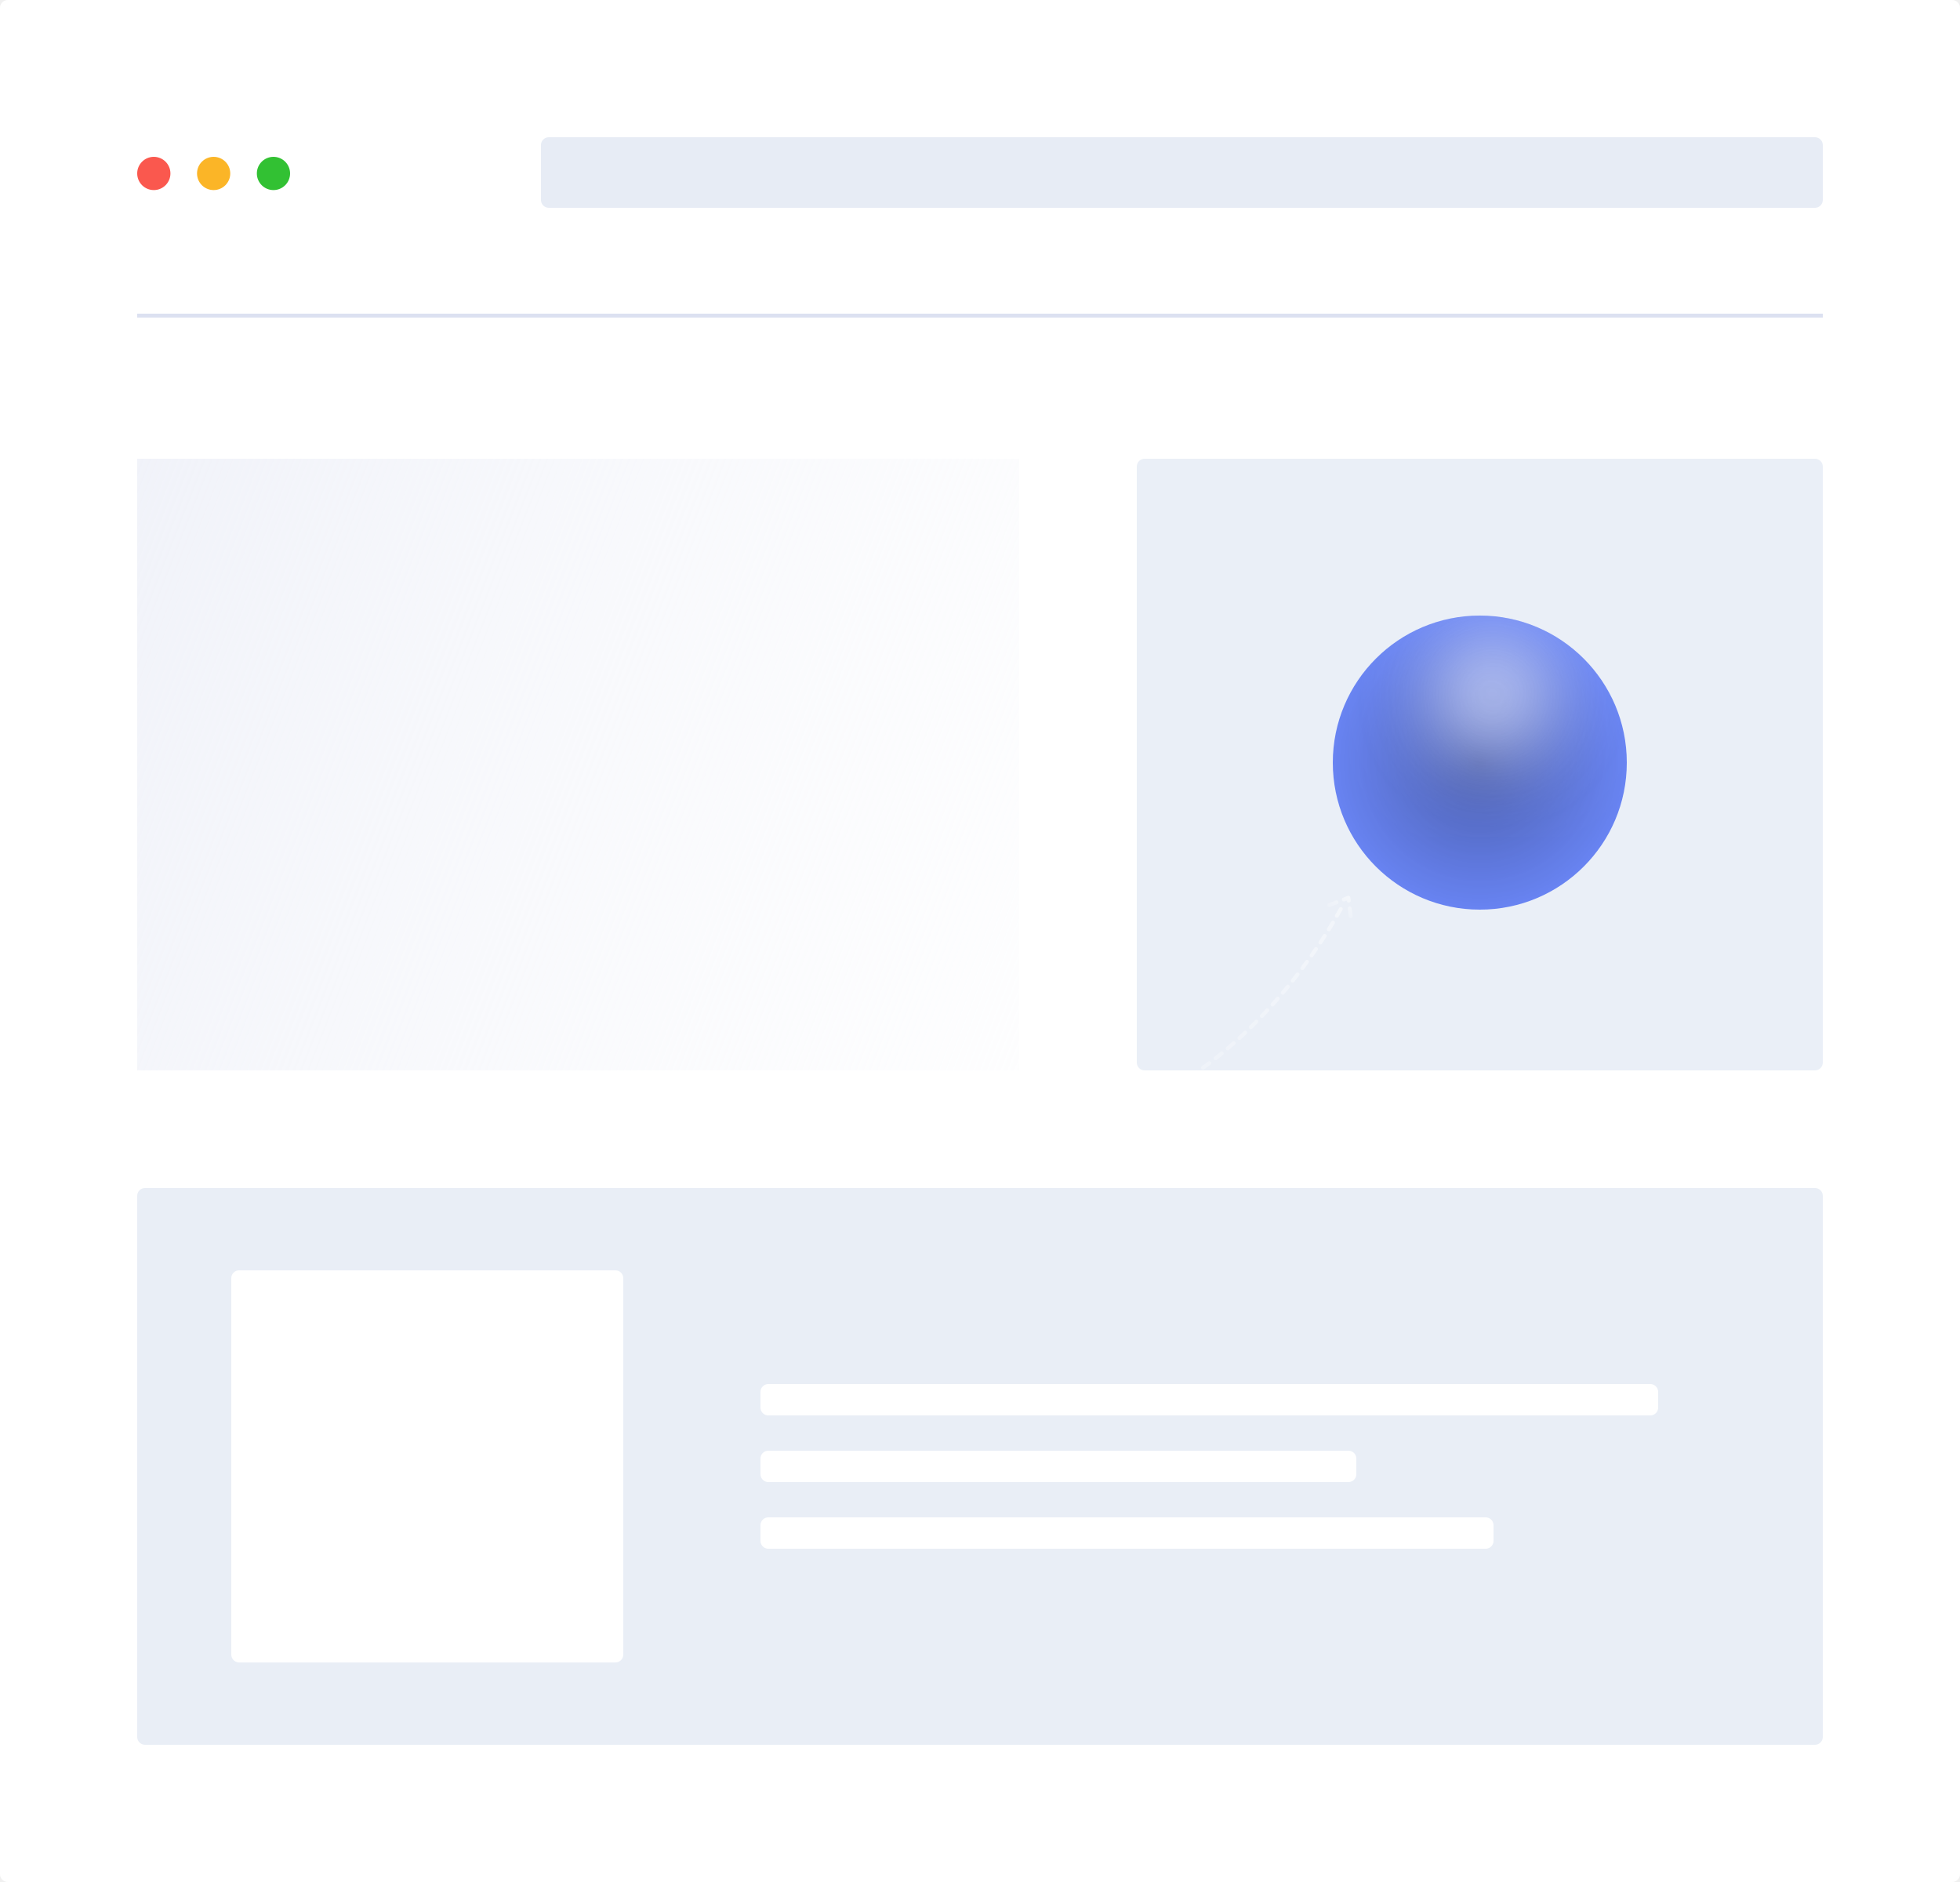
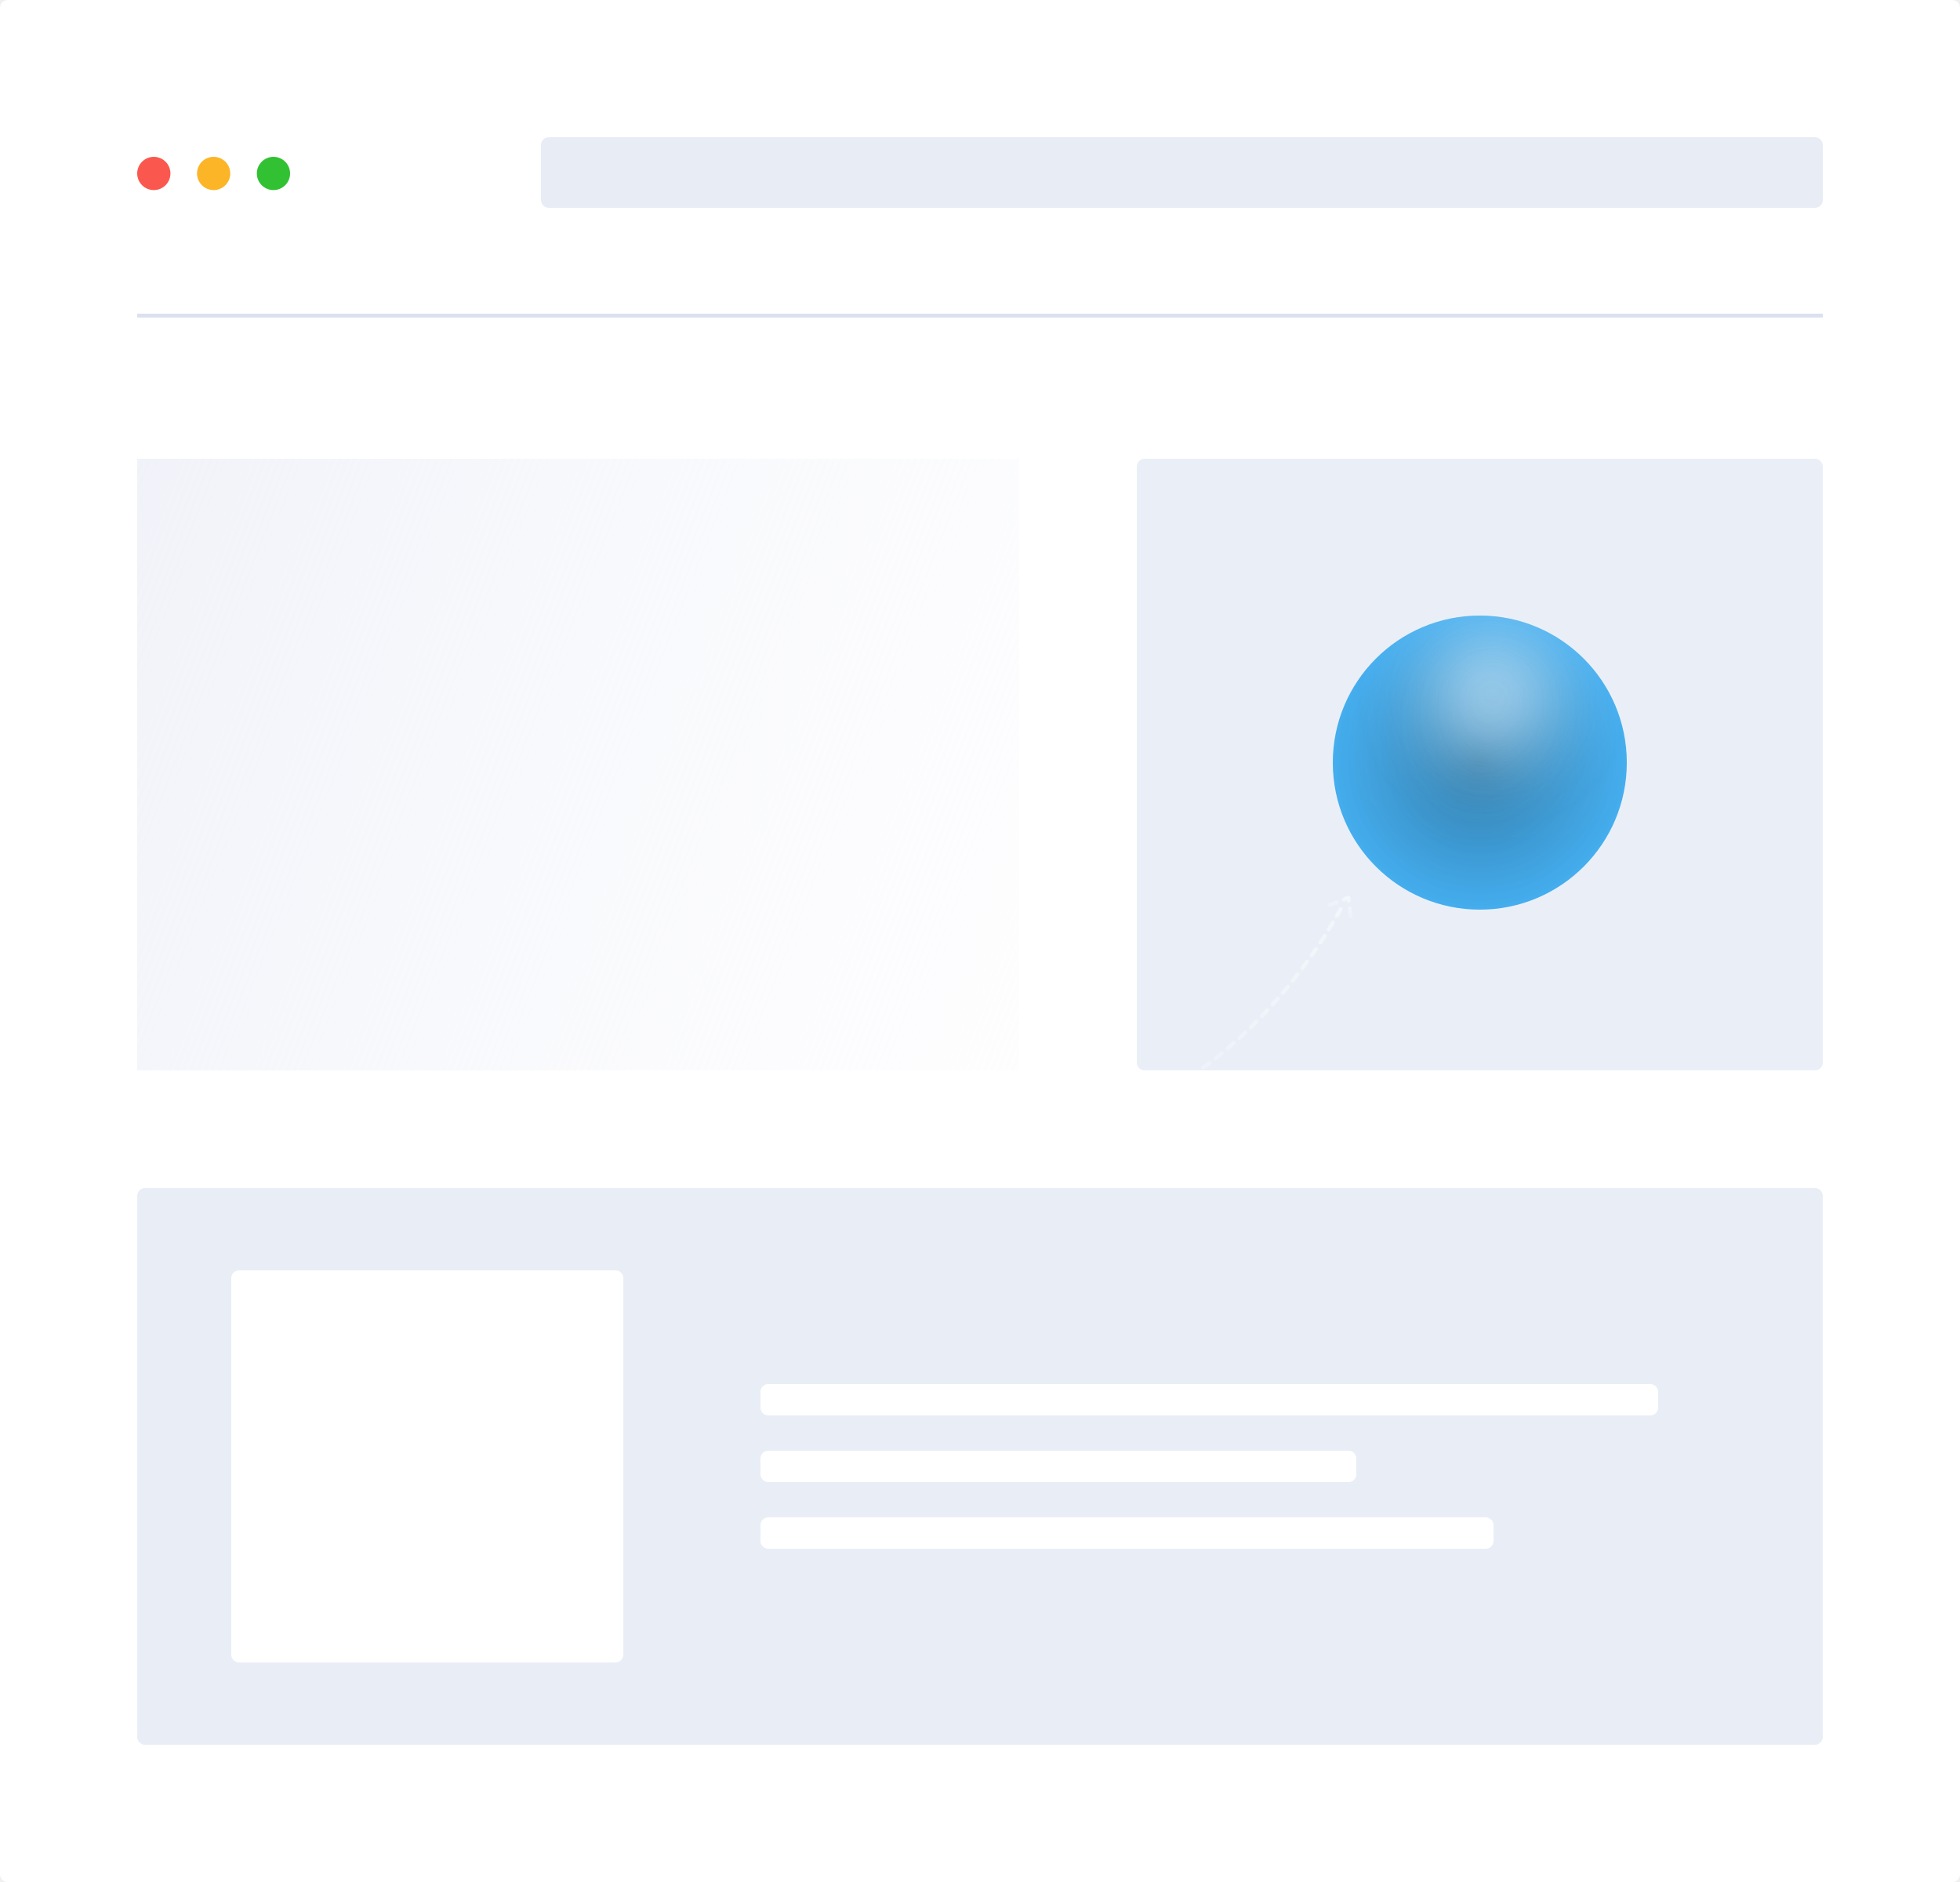
<svg xmlns="http://www.w3.org/2000/svg" width="500" height="480" viewBox="0 0 500 480" fill="none">
  <rect width="500" height="480" rx="2" fill="white" />
  <rect x="35" y="117" width="225" height="156" fill="url(#paint0_linear_1028_964)" />
  <line x1="35" y1="80.5" x2="465" y2="80.5" stroke="#DCE1F1" />
  <rect x="290" y="117" width="175" height="156" rx="2" fill="#EAEFF7" />
  <rect x="35" y="303" width="430" height="142" rx="2" fill="#E9EEF6" />
  <rect x="194" y="353" width="229" height="8" rx="2" fill="white" />
  <rect x="194" y="370" width="152" height="8" rx="2" fill="white" />
  <rect x="194" y="387" width="187" height="8" rx="2" fill="white" />
  <rect x="59" y="324" width="100" height="100" rx="2" fill="white" />
  <rect x="138" y="35" width="327" height="18" rx="2" fill="#E7ECF5" />
  <circle cx="39.239" cy="44.239" r="4.239" fill="#FA584E" />
  <circle cx="54.5" cy="44.239" r="4.239" fill="#FBB527" />
  <circle cx="69.761" cy="44.239" r="4.239" fill="#32C133" />
-   <circle opacity="0.8" cx="377.5" cy="194.5" r="37.5" fill="#4A6CF7" />
+   <circle opacity="0.8" cx="377.5" cy="194.5" r="37.5" fill="#1da1f2" />
  <mask id="mask0_1028_964" style="mask-type:alpha" maskUnits="userSpaceOnUse" x="340" y="157" width="75" height="75">
-     <circle opacity="0.8" cx="377.5" cy="194.5" r="37.5" fill="#4A6CF7" />
+     <circle opacity="0.8" cx="377.5" cy="194.5" r="37.5" fill="#1da1f2" />
  </mask>
  <g mask="url(#mask0_1028_964)">
    <circle opacity="0.8" cx="377.5" cy="194.5" r="37.5" fill="url(#paint1_radial_1028_964)" />
    <g opacity="0.8" filter="url(#filter0_f_1028_964)">
      <circle cx="380.809" cy="176.853" r="15.441" fill="white" />
    </g>
  </g>
  <path d="M342.034 231.847C324.964 262.749 277.939 313.186 226.394 267.718" stroke="url(#paint2_linear_1028_964)" stroke-linecap="round" stroke-linejoin="round" stroke-dasharray="2 2" />
  <path d="M339.077 230.867L343.973 228.971L344.562 233.656" stroke="url(#paint3_linear_1028_964)" stroke-linecap="round" stroke-linejoin="round" stroke-dasharray="2 2" />
  <defs>
    <filter id="filter0_f_1028_964" x="344.368" y="140.412" width="72.882" height="72.883" filterUnits="userSpaceOnUse" color-interpolation-filters="sRGB">
      <feFlood flood-opacity="0" result="BackgroundImageFix" />
      <feBlend mode="normal" in="SourceGraphic" in2="BackgroundImageFix" result="shape" />
      <feGaussianBlur stdDeviation="10.5" result="effect1_foregroundBlur_1028_964" />
    </filter>
    <linearGradient id="paint0_linear_1028_964" x1="434.5" y1="210" x2="48.223" y2="58.807" gradientUnits="userSpaceOnUse">
      <stop stop-color="white" stop-opacity="0" />
      <stop offset="1" stop-color="#F0F2F9" />
    </linearGradient>
    <radialGradient id="paint1_radial_1028_964" cx="0" cy="0" r="1" gradientUnits="userSpaceOnUse" gradientTransform="translate(377.5 194.5) rotate(90) scale(40.2574)">
      <stop stop-opacity="0.47" />
      <stop offset="1" stop-opacity="0" />
    </radialGradient>
    <linearGradient id="paint2_linear_1028_964" x1="358.554" y1="226.723" x2="242.956" y2="282.349" gradientUnits="userSpaceOnUse">
      <stop stop-color="white" stop-opacity="0.48" />
      <stop offset="1" stop-color="white" stop-opacity="0" />
    </linearGradient>
    <linearGradient id="paint3_linear_1028_964" x1="343.992" y1="228.548" x2="340.23" y2="234.571" gradientUnits="userSpaceOnUse">
      <stop stop-color="white" stop-opacity="0.48" />
      <stop offset="1" stop-color="white" stop-opacity="0" />
    </linearGradient>
  </defs>
</svg>
